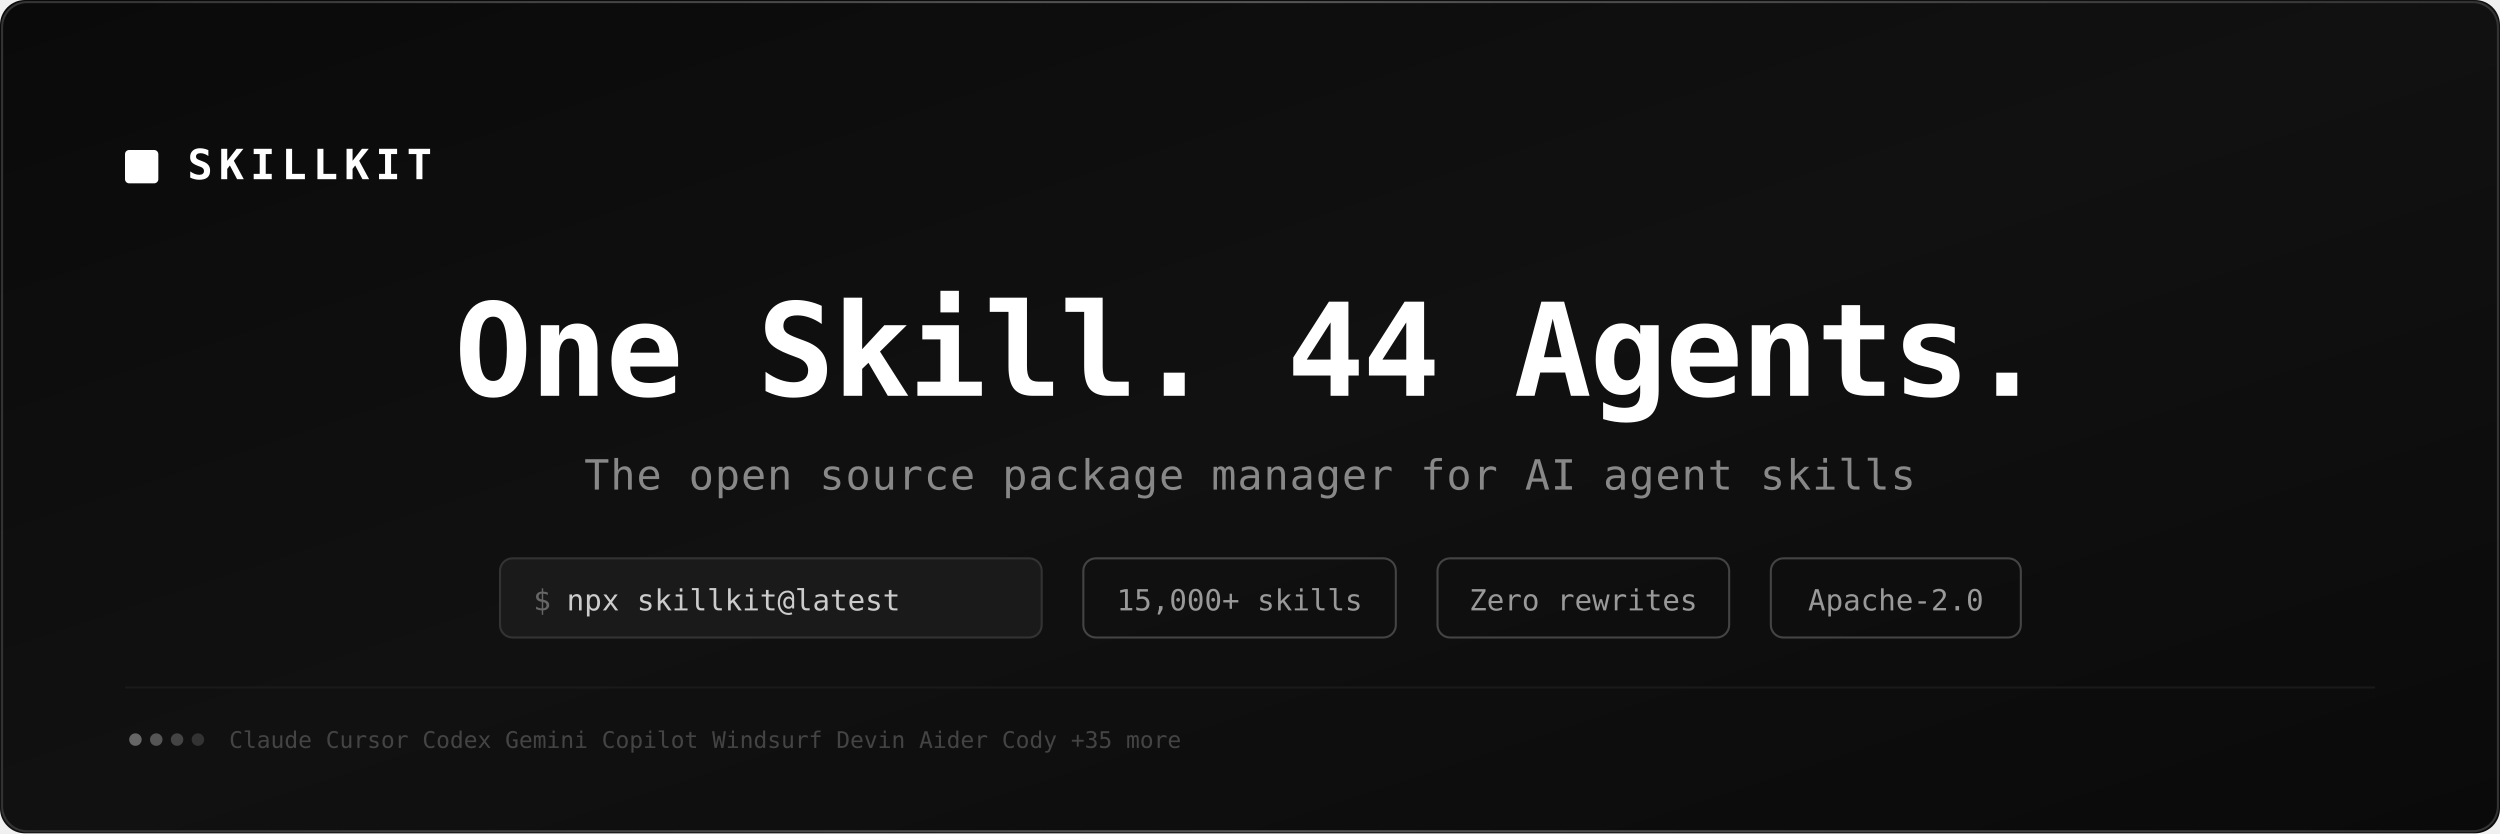
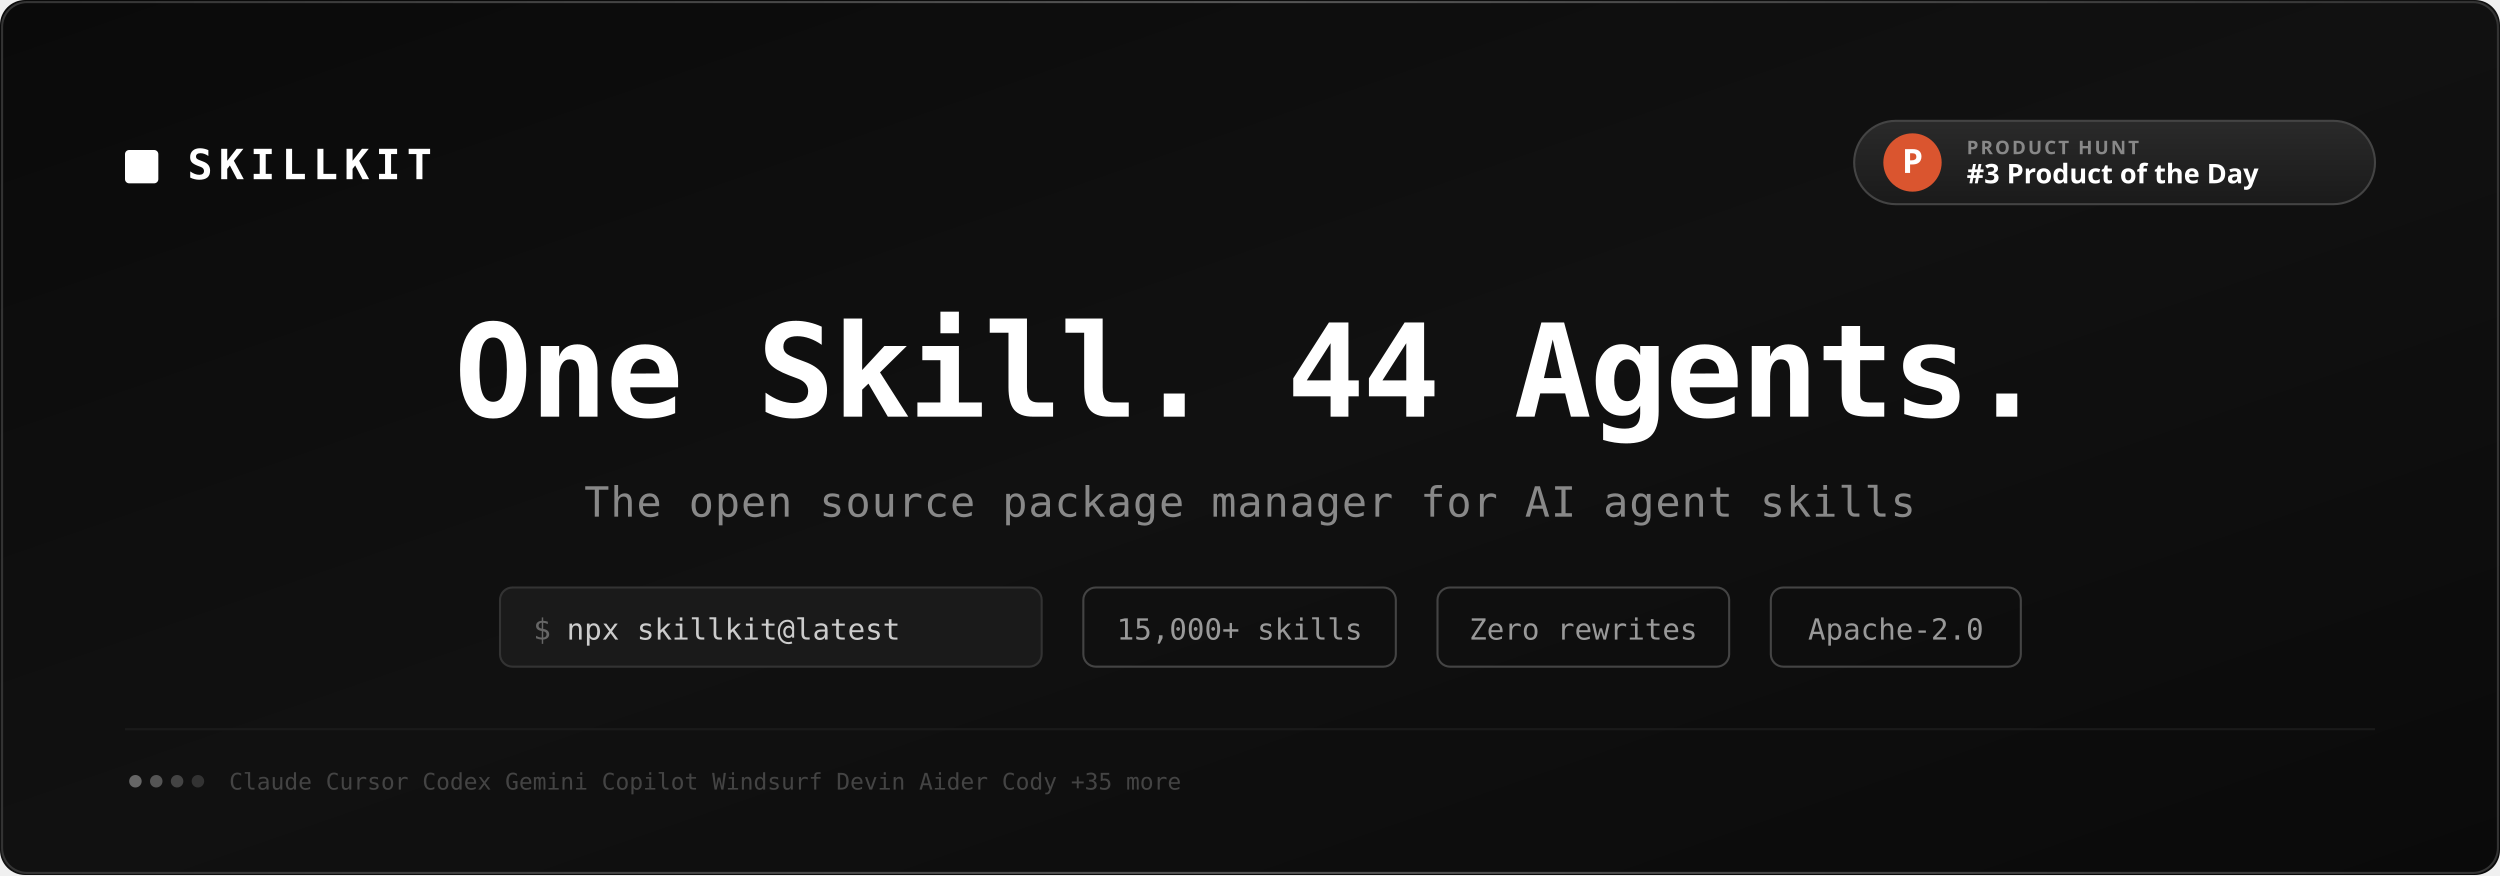
- <svg xmlns="http://www.w3.org/2000/svg" width="1200" height="400" viewBox="0 0 1200 400">
+ <svg xmlns="http://www.w3.org/2000/svg" width="1200" height="420" viewBox="0 0 1200 420">
  <defs>
    <linearGradient id="bg" x1="0%" y1="0%" x2="100%" y2="100%">
      <stop offset="0%" style="stop-color:#0a0a0a" />
      <stop offset="50%" style="stop-color:#111111" />
      <stop offset="100%" style="stop-color:#0a0a0a" />
    </linearGradient>
    <linearGradient id="border" x1="0%" y1="0%" x2="100%" y2="0%">
      <stop offset="0%" style="stop-color:#333" />
      <stop offset="50%" style="stop-color:#555" />
      <stop offset="100%" style="stop-color:#333" />
    </linearGradient>
+     <linearGradient id="ph-badge" x1="0%" y1="0%" x2="0%" y2="100%">
+       <stop offset="0%" style="stop-color:#2a2a2a" />
+       <stop offset="100%" style="stop-color:#1a1a1a" />
+     </linearGradient>
  </defs>
-   <rect width="1200" height="400" fill="url(#bg)" rx="12" />
-   <rect x="1" y="1" width="1198" height="398" fill="none" stroke="url(#border)" stroke-width="1" rx="12" />
-   <line x1="60" y1="330" x2="1140" y2="330" stroke="#1a1a1a" stroke-width="1" />
+   <rect width="1200" height="420" fill="url(#bg)" rx="12" />
+   <rect x="1" y="1" width="1198" height="418" fill="none" stroke="url(#border)" stroke-width="1" rx="12" />
+   <line x1="60" y1="350" x2="1140" y2="350" stroke="#1a1a1a" stroke-width="1" />
  <g transform="translate(60, 72)">
    <rect width="16" height="16" fill="white" rx="2" />
  </g>
  <text x="90" y="86" font-family="'SF Mono', 'Fira Code', 'JetBrains Mono', Consolas, monospace" font-size="20" font-weight="700" fill="white" letter-spacing="3">SKILLKIT</text>
-   <text x="600" y="190" font-family="'SF Mono', 'Fira Code', 'JetBrains Mono', Consolas, monospace" font-size="62" font-weight="700" fill="white" text-anchor="middle" letter-spacing="-1">One Skill. 44 Agents.</text>
-   <text x="600" y="235" font-family="'SF Mono', 'Fira Code', 'JetBrains Mono', Consolas, monospace" font-size="20" fill="#888" text-anchor="middle" letter-spacing="0.5">The open source package manager for AI agent skills</text>
-   <g transform="translate(240, 268)">
+   <g transform="translate(890, 58)">
+     <rect width="250" height="40" fill="url(#ph-badge)" stroke="#444" stroke-width="1" rx="20" />
+     <circle cx="28" cy="20" r="14" fill="#da552f" />
+     <text x="28" y="25" font-family="system-ui, sans-serif" font-size="16" font-weight="700" fill="white" text-anchor="middle">P</text>
+     <text x="54" y="16" font-family="system-ui, sans-serif" font-size="9" font-weight="600" fill="#888" letter-spacing="1">PRODUCT HUNT</text>
+     <text x="54" y="30" font-family="system-ui, sans-serif" font-size="13" font-weight="700" fill="white">#3 Product of the Day</text>
+   </g>
+   <text x="600" y="200" font-family="'SF Mono', 'Fira Code', 'JetBrains Mono', Consolas, monospace" font-size="62" font-weight="700" fill="white" text-anchor="middle" letter-spacing="-1">One Skill. 44 Agents.</text>
+   <text x="600" y="248" font-family="'SF Mono', 'Fira Code', 'JetBrains Mono', Consolas, monospace" font-size="20" fill="#888" text-anchor="middle" letter-spacing="0.5">The open source package manager for AI agent skills</text>
+   <g transform="translate(240, 282)">
    <rect width="260" height="38" fill="#1a1a1a" stroke="#333" stroke-width="1" rx="6" />
    <text x="16" y="25" font-family="'SF Mono', 'Fira Code', monospace" font-size="14" fill="#666">$</text>
    <text x="32" y="25" font-family="'SF Mono', 'Fira Code', monospace" font-size="14" fill="#ccc">npx skillkit@latest</text>
  </g>
-   <g transform="translate(520, 268)">
+   <g transform="translate(520, 282)">
    <rect width="150" height="38" fill="transparent" stroke="#444" stroke-width="1" rx="6" />
    <text x="75" y="25" font-family="'SF Mono', 'Fira Code', monospace" font-size="14" fill="#999" text-anchor="middle">15,000+ skills</text>
  </g>
-   <g transform="translate(690, 268)">
+   <g transform="translate(690, 282)">
    <rect width="140" height="38" fill="transparent" stroke="#444" stroke-width="1" rx="6" />
    <text x="70" y="25" font-family="'SF Mono', 'Fira Code', monospace" font-size="14" fill="#999" text-anchor="middle">Zero rewrites</text>
  </g>
-   <g transform="translate(850, 268)">
+   <g transform="translate(850, 282)">
    <rect width="120" height="38" fill="transparent" stroke="#444" stroke-width="1" rx="6" />
    <text x="60" y="25" font-family="'SF Mono', 'Fira Code', monospace" font-size="14" fill="#999" text-anchor="middle">Apache-2.0</text>
  </g>
-   <g transform="translate(60, 350)">
+   <g transform="translate(60, 370)">
    <circle cx="5" cy="5" r="3" fill="#666" />
    <circle cx="15" cy="5" r="3" fill="#555" />
    <circle cx="25" cy="5" r="3" fill="#444" />
    <circle cx="35" cy="5" r="3" fill="#333" />
    <text x="50" y="9" font-family="'SF Mono', monospace" font-size="11" fill="#444">Claude  Cursor  Codex  Gemini  Copilot  Windsurf  Devin  Aider  Cody  +35 more</text>
  </g>
</svg>
